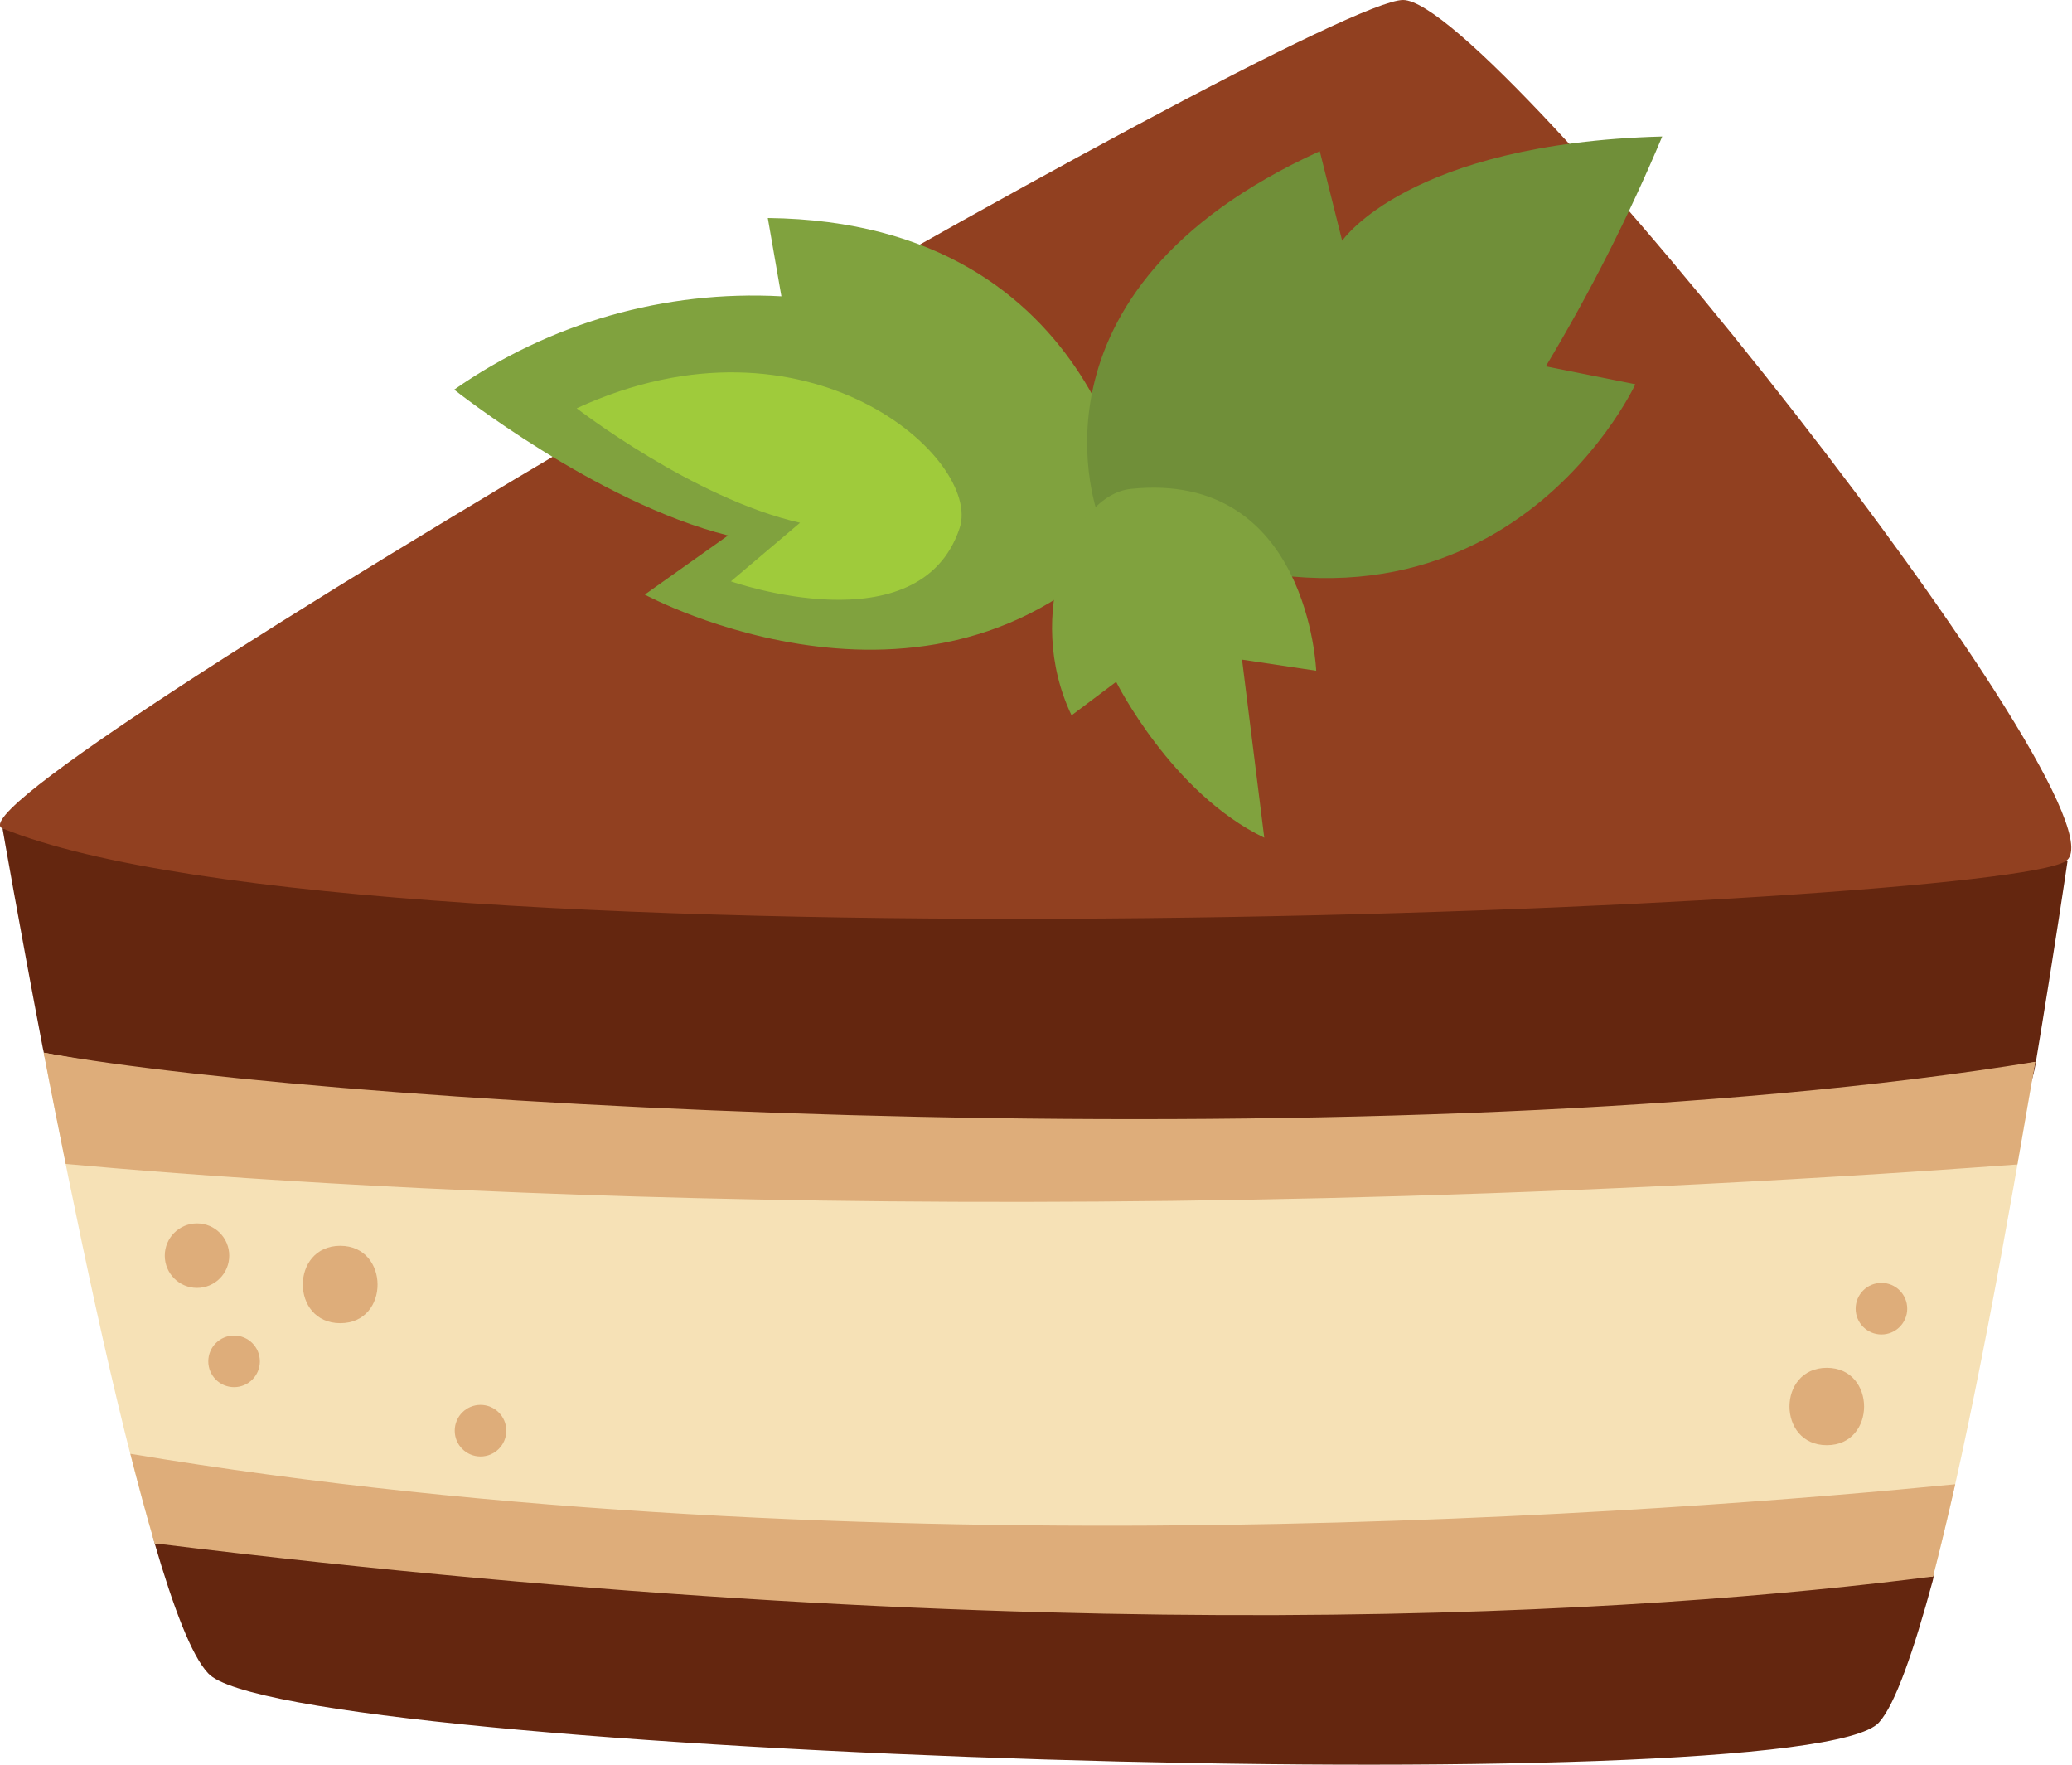
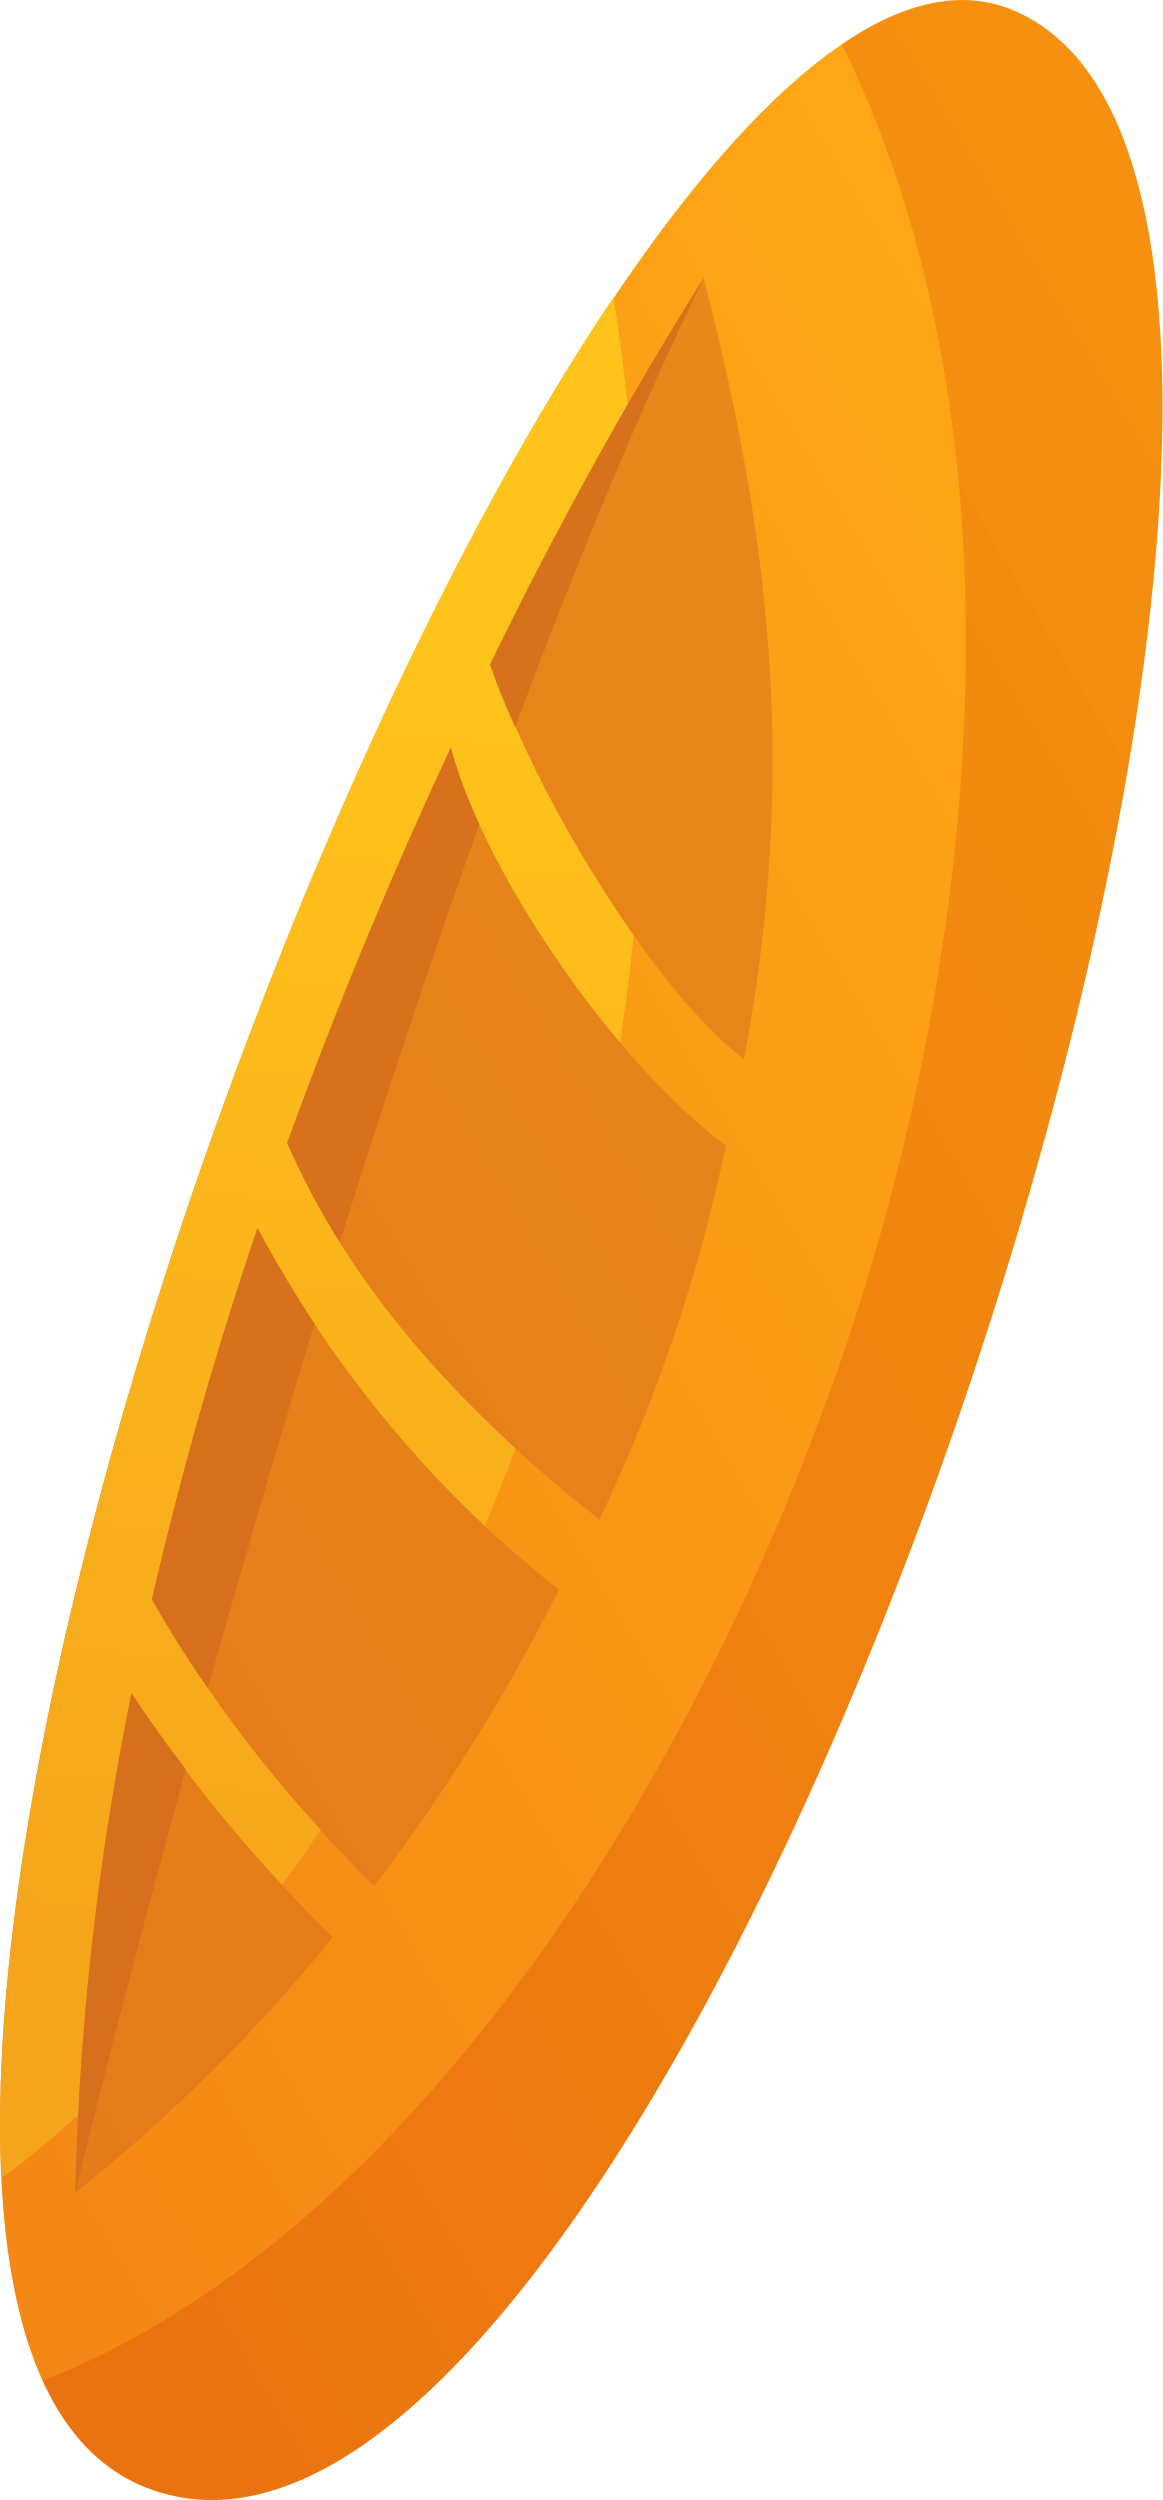
- <svg xmlns="http://www.w3.org/2000/svg" viewBox="0 0 115.69 98.5">
+ <svg xmlns="http://www.w3.org/2000/svg" viewBox="0 0 73.53 158.16">
  <defs>
-     <style>.cls-1{fill:#64260f;}.cls-2{fill:#914020;}.cls-3{fill:#f6e1b6;}.cls-4{fill:#dead7a;}.cls-5{fill:#80a23e;}.cls-6{fill:#708f39;}.cls-7{fill:#9fcb3b;}</style>
+     <style>.cls-1{isolation:isolate;}.cls-2{fill:url(#linear-gradient);}.cls-3{fill:#de7f1e;opacity:0.3;mix-blend-mode:multiply;}.cls-4,.cls-6{fill:#d36d1d;}.cls-4{opacity:0.5;}.cls-5{fill:url(#linear-gradient-2);}.cls-6{opacity:0.8;}</style>
+     <linearGradient id="linear-gradient" x1="4991.87" y1="-10530.8" x2="4873.6" y2="-10630.4" gradientTransform="translate(8420.96 8198.19) rotate(-70.99)" gradientUnits="userSpaceOnUse">
+       <stop offset="0" stop-color="#ffa915" />
+       <stop offset="1" stop-color="#f17f15" />
+     </linearGradient>
+     <linearGradient id="linear-gradient-2" x1="35.7" y1="42.4" x2="29.46" y2="122.95" gradientTransform="translate(-11.57)" gradientUnits="userSpaceOnUse">
+       <stop offset="0" stop-color="#ffc31b" />
+       <stop offset="1" stop-color="#f5a51b" />
+     </linearGradient>
  </defs>
-   <g id="Layer_2" data-name="Layer 2">
-     <g id="_30-Egg" data-name="30-Egg">
-       <path class="cls-1" d="M.14,46.24s.91,5.25,2.25,12.26C3.3,63.23,9,70.34,10.14,75.6c1,4.43-2.52,7.09-1.52,10.5,1.06,3.64,2.08,6.33,3,7.3,4.11,4.58,89.17,7.33,93.29,2.75.91-1,1.94-4,3-7.9.84-3.19-4-8.09-3.18-12.14,1.21-6,8-11.41,8.92-16.69,1.09-6.56,1.79-11.35,1.79-11.35Z" />
-       <path class="cls-2" d="M.14,46.24C-3.76,44.66,73.31,0,78.34,0s41,45.52,37,48.07S20.79,54.61.14,46.24Z" />
-       <path class="cls-3" d="M107.93,88c2.09-8,4.24-20,5.69-28.72C79.27,66.75,19.27,62,2.44,58.76c1.68,8.7,4,20,6.2,27.4C57.86,89.43,90.86,88,107.93,88Z" />
-       <path class="cls-4" d="M112.64,65c.35-2,.68-3.94,1-5.73C78.42,65,19.84,61.9,2.44,58.76c.38,2,.8,4.06,1.23,6.21C16.63,66.16,57.29,69.06,112.64,65Z" />
-       <path class="cls-4" d="M7.28,81.15c.46,1.8.91,3.49,1.36,5C59.15,92.36,92.33,90,107.93,88c.41-1.58.82-3.32,1.24-5.15C94.08,84.33,48.29,88,7.28,81.15Z" />
-       <path class="cls-4" d="M11,68.29a1.8,1.8,0,0,0,0,3.6A1.8,1.8,0,0,0,11,68.29Z" />
-       <path class="cls-4" d="M26.83,78.42a1.44,1.44,0,0,0,0,2.88A1.44,1.44,0,0,0,26.83,78.42Z" />
-       <path class="cls-4" d="M105.05,71.61a1.44,1.44,0,0,0,0,2.88A1.44,1.44,0,0,0,105.05,71.61Z" />
-       <path class="cls-4" d="M13.07,74.55a1.44,1.44,0,0,0,0,2.88A1.44,1.44,0,0,0,13.07,74.55Z" />
-       <path class="cls-4" d="M19,69.54c-2.79,0-2.79,4.32,0,4.32S21.76,69.54,19,69.54Z" />
-       <path class="cls-4" d="M102,76.35c-2.78,0-2.78,4.32,0,4.32S104.77,76.35,102,76.35Z" />
-       <path class="cls-5" d="M63.5,29.51S61.9,12.38,42.87,12.17l.76,4.37a29.11,29.11,0,0,0-18.27,5.21s7.94,6.3,15.29,8.14L36,33.19S52.53,42.14,63.5,29.51Z" />
-       <path class="cls-6" d="M61.37,28.92s-5-12.6,12.32-20.48l1.25,5S78.62,8,92.81,7.62a100.69,100.69,0,0,1-6.5,12.83l5,1S82.92,39.56,61.37,28.92Z" />
-       <path class="cls-5" d="M63.14,27.29c-3.25.34-6,7-3.31,12.64l2.49-1.87s3.1,6.22,8.27,8.7l-1.24-9.94,4.14.62S73.07,26.25,63.14,27.29Z" />
-       <path class="cls-7" d="M53.58,29.48c1.28-3.83-8.46-12.64-21.38-6.69,0,0,6.53,5.05,12.47,6.39l-3.86,3.27S51.35,36.17,53.58,29.48Z" />
+   <g class="cls-1">
+     <g id="Layer_2" data-name="Layer 2">
+       <g id="_30-Egg" data-name="30-Egg">
+         <path class="cls-2" d="M9.29,157.39C-22.65,145,35.79-10.92,64,.61,95.11,13.35,43.07,170.44,9.29,157.39Z" />
+         <path class="cls-3" d="M53.27,2.8C65.14,27,62.21,59.86,53.22,86,43.8,113.3,25.66,141.58,2.71,150.62c1.5,3.29,3.66,5.64,6.58,6.77C43.07,170.44,95.11,13.35,64,.61,60.74-.71,57.11.19,53.27,2.8Z" />
+         <path class="cls-4" d="M47.07,67c3.08-16.49,2.22-31-2.56-49.42A255.21,255.21,0,0,0,31,42.05C33,48.1,40.51,62,47.07,67Z" />
+         <path class="cls-4" d="M37.92,96.13a104.11,104.11,0,0,0,8-23.65C38.31,66.72,30.42,54.6,28.52,47.29c-3.43,7.35-7,15.8-10.35,25C22.21,81.72,29.58,89.61,37.92,96.13Z" />
+         <path class="cls-4" d="M23.67,119.31a115.9,115.9,0,0,0,11.69-18.74A71.69,71.69,0,0,1,16.29,77.69a243.52,243.52,0,0,0-6.68,23.49A84.58,84.58,0,0,0,23.67,119.31Z" />
+         <path class="cls-4" d="M8.32,107.11a178.1,178.1,0,0,0-3.56,31.61,105.75,105.75,0,0,0,16.3-16.16A93.22,93.22,0,0,1,8.32,107.11Z" />
+         <path class="cls-5" d="M18.17,72.3c3.33-9.21,6.92-17.66,10.35-25,1.33,5.14,5.63,12.64,10.71,18.65.33-2.2.63-4.45.86-6.76A77.12,77.12,0,0,1,31,42.05c3.31-6.77,6.36-12.37,8.71-16.5-.25-2.22-.54-4.46-.89-6.75C18.69,48.73-1.42,107,.09,137.81a59.57,59.57,0,0,0,4.85-4,182.46,182.46,0,0,1,3.38-26.7,90.64,90.64,0,0,0,9.52,12.12c.82-1.11,1.63-2.26,2.45-3.47A80.81,80.81,0,0,1,9.61,101.18a243.52,243.52,0,0,1,6.68-23.49A73.48,73.48,0,0,0,30.67,96.54c.67-1.59,1.33-3.22,1.95-4.9C26.53,86.07,21.33,79.66,18.17,72.3Z" />
+         <path class="cls-6" d="M8.32,107.11a178.1,178.1,0,0,0-3.56,31.61s2.6-10.88,7-26.79C10.54,110.35,9.39,108.75,8.32,107.11Z" />
+         <path class="cls-6" d="M16.29,77.69a243.52,243.52,0,0,0-6.68,23.49c1.08,1.92,2.27,3.8,3.54,5.63,2-7.06,4.25-14.89,6.75-23.07C18.6,81.77,17.39,79.75,16.29,77.69Z" />
+         <path class="cls-6" d="M28.52,47.29c-3.43,7.35-7,15.8-10.35,25a46.25,46.25,0,0,0,3.33,6.3c2.72-8.7,5.69-17.67,8.83-26.45A30.61,30.61,0,0,1,28.52,47.29Z" />
+         <path class="cls-6" d="M31,42.05A40.48,40.48,0,0,0,32.59,46c3.79-10.18,7.8-19.91,11.92-28.39A255.21,255.21,0,0,0,31,42.05Z" />
+       </g>
    </g>
  </g>
</svg>
